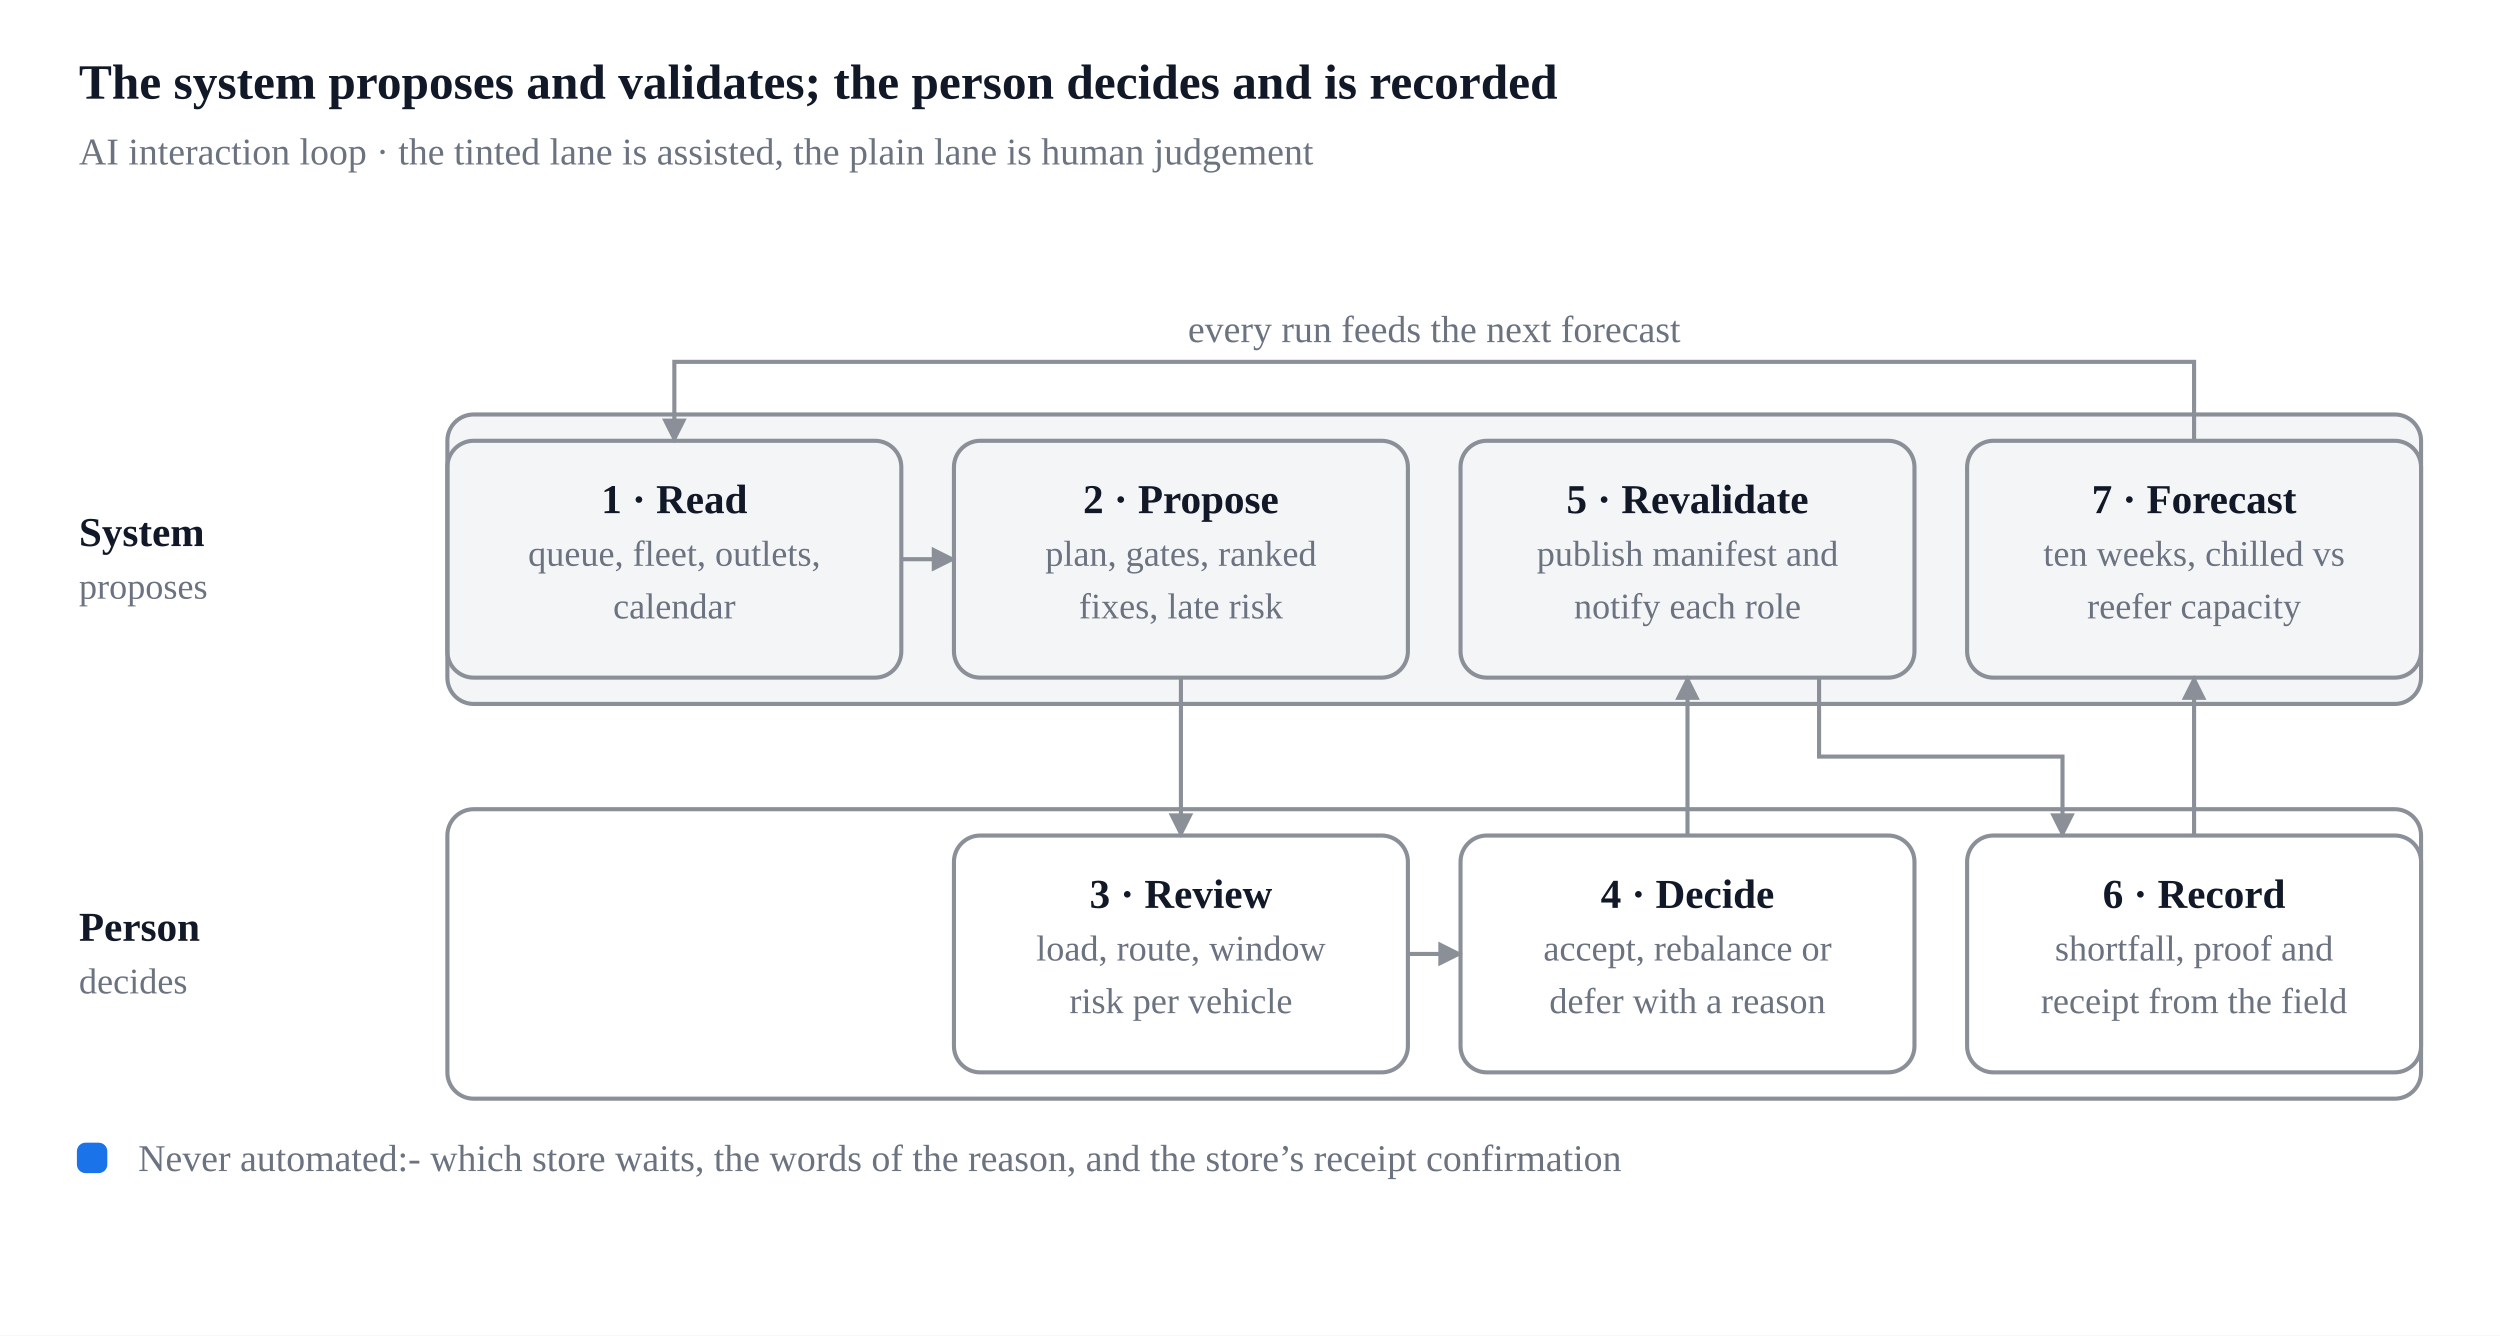
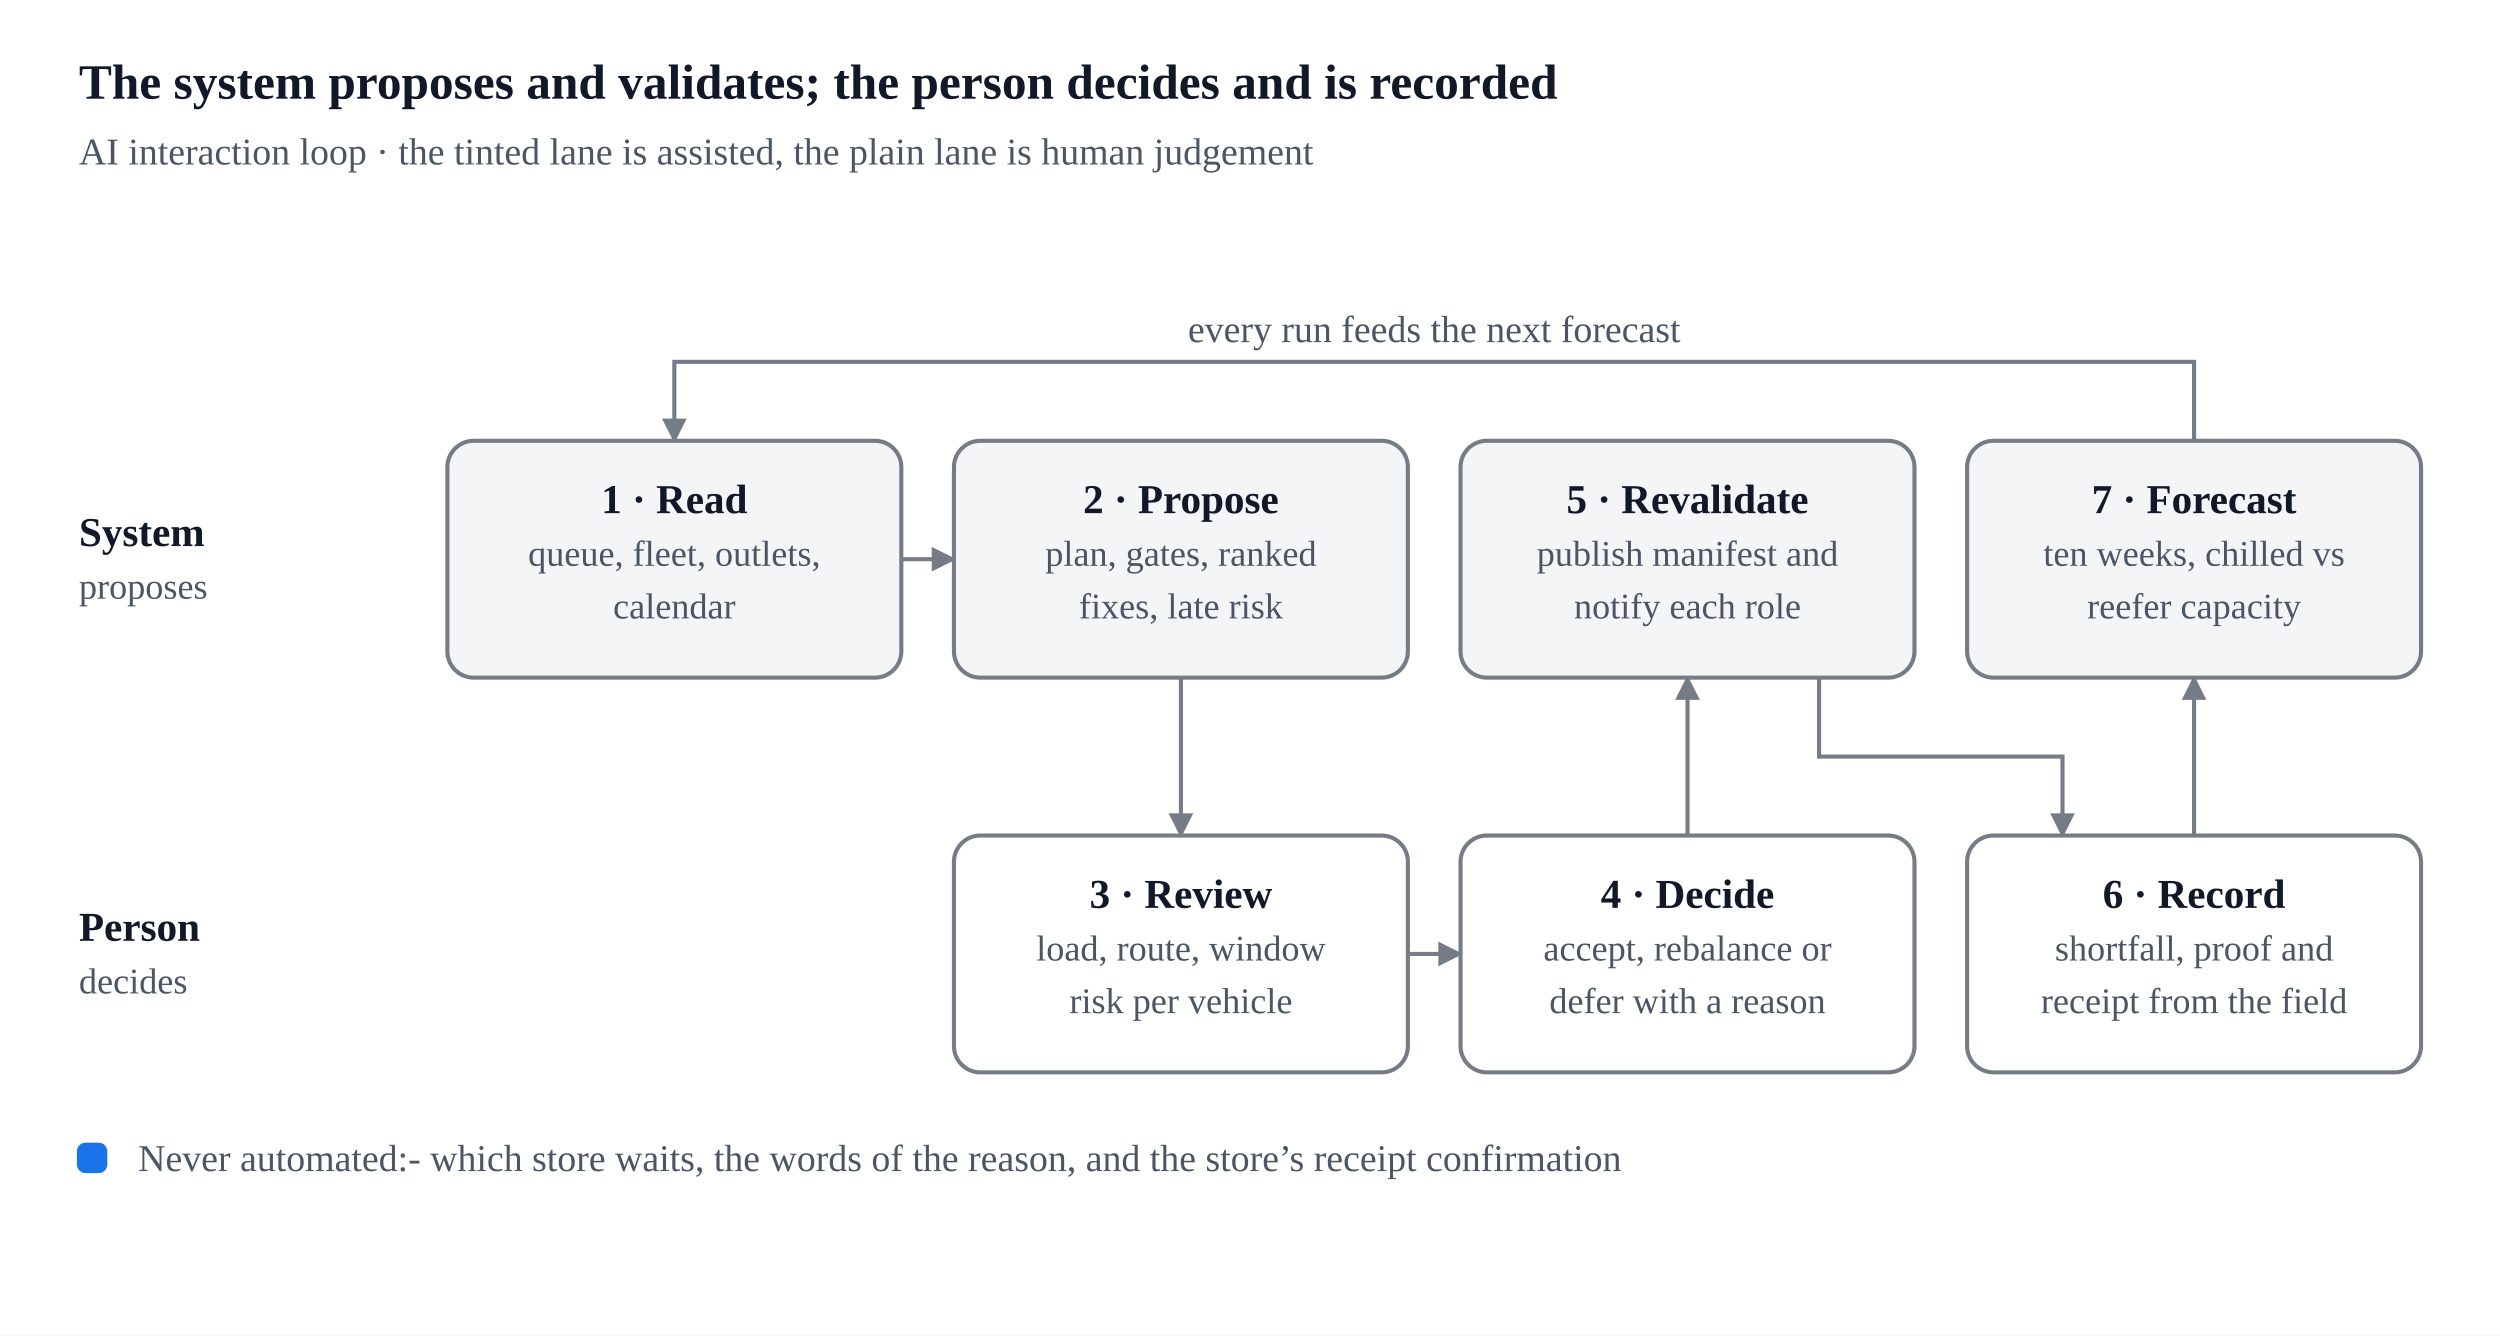
<svg xmlns="http://www.w3.org/2000/svg" viewBox="0 0 760 406" width="760" height="406" font-family="'Times New Roman', 'Liberation Serif', serif" font-size="12.5">
  <rect x="0" y="0" width="760" height="406" fill="#ffffff" />
  <defs>
    <marker id="arrow" viewBox="0 0 10 10" refX="9" refY="5" markerWidth="6" markerHeight="6" orient="auto-start-reverse">
-       <path d="M0 0L10 5L0 10z" fill="#8a8f98" />
+       <path d="M0 0L10 5L0 10z" fill="#767c86" />
    </marker>
  </defs>
  <text x="24" y="30" font-size="15" font-weight="bold" fill="#111827">The system proposes and validates; the person decides and is recorded</text>
-   <text x="24" y="50" font-size="11.5" fill="#6b7280">AI interaction loop · the tinted lane is assisted, the plain lane is human judgement</text>
-   <rect x="136" y="126" width="600" height="88" rx="8" fill="#f4f5f7" stroke="#8a8f98" stroke-width="1.25" />
-   <rect x="136" y="246" width="600" height="88" rx="8" fill="none" stroke="#8a8f98" stroke-width="1.25" />
+   <text x="24" y="50" font-size="11.5" fill="#4b5563">AI interaction loop · the tinted lane is assisted, the plain lane is human judgement</text>
  <text x="24" y="166" font-size="12.5" font-weight="bold" fill="#111827">System</text>
-   <text x="24" y="182" font-size="11" fill="#6b7280">proposes</text>
+   <text x="24" y="182" font-size="11" fill="#4b5563">proposes</text>
  <text x="24" y="286" font-size="12.5" font-weight="bold" fill="#111827">Person</text>
-   <text x="24" y="302" font-size="11" fill="#6b7280">decides</text>
-   <path d="M274 170H290" fill="none" stroke="#8a8f98" stroke-width="1.25" marker-end="url(#arrow)" />
-   <path d="M359 206V254" fill="none" stroke="#8a8f98" stroke-width="1.25" marker-end="url(#arrow)" />
-   <path d="M428 290H444" fill="none" stroke="#8a8f98" stroke-width="1.25" marker-end="url(#arrow)" />
-   <path d="M513 254V206" fill="none" stroke="#8a8f98" stroke-width="1.25" marker-end="url(#arrow)" />
-   <path d="M553 206V230H627V254" fill="none" stroke="#8a8f98" stroke-width="1.25" marker-end="url(#arrow)" />
-   <path d="M667 254V206" fill="none" stroke="#8a8f98" stroke-width="1.25" marker-end="url(#arrow)" />
-   <path d="M667 134V110H205V134" fill="none" stroke="#8a8f98" stroke-width="1.25" marker-end="url(#arrow)" />
-   <text x="436" y="104" font-size="11.5" text-anchor="middle" fill="#6b7280">every run feeds the next forecast</text>
-   <rect x="136" y="134" width="138" height="72" rx="8" fill="none" stroke="#8a8f98" stroke-width="1.25" />
+   <text x="24" y="302" font-size="11" fill="#4b5563">decides</text>
+   <path d="M274 170H290" fill="none" stroke="#767c86" stroke-width="1.25" marker-end="url(#arrow)" />
+   <path d="M359 206V254" fill="none" stroke="#767c86" stroke-width="1.25" marker-end="url(#arrow)" />
+   <path d="M428 290H444" fill="none" stroke="#767c86" stroke-width="1.25" marker-end="url(#arrow)" />
+   <path d="M513 254V206" fill="none" stroke="#767c86" stroke-width="1.25" marker-end="url(#arrow)" />
+   <path d="M553 206V230H627V254" fill="none" stroke="#767c86" stroke-width="1.25" marker-end="url(#arrow)" />
+   <path d="M667 254V206" fill="none" stroke="#767c86" stroke-width="1.25" marker-end="url(#arrow)" />
+   <path d="M667 134V110H205V134" fill="none" stroke="#767c86" stroke-width="1.25" marker-end="url(#arrow)" />
+   <text x="436" y="104" font-size="11.5" text-anchor="middle" fill="#4b5563">every run feeds the next forecast</text>
+   <rect x="136" y="134" width="138" height="72" rx="8" fill="#f4f5f7" stroke="#767c86" stroke-width="1.25" />
  <text x="205" y="156" font-size="12.5" text-anchor="middle" font-weight="bold" fill="#111827">1 · Read</text>
-   <text x="205" y="172" font-size="11" text-anchor="middle" fill="#6b7280">queue, fleet, outlets,</text>
-   <text x="205" y="188" font-size="11" text-anchor="middle" fill="#6b7280">calendar</text>
-   <rect x="290" y="134" width="138" height="72" rx="8" fill="none" stroke="#8a8f98" stroke-width="1.25" />
+   <text x="205" y="172" font-size="11" text-anchor="middle" fill="#4b5563">queue, fleet, outlets,</text>
+   <text x="205" y="188" font-size="11" text-anchor="middle" fill="#4b5563">calendar</text>
+   <rect x="290" y="134" width="138" height="72" rx="8" fill="#f4f5f7" stroke="#767c86" stroke-width="1.25" />
  <text x="359" y="156" font-size="12.5" text-anchor="middle" font-weight="bold" fill="#111827">2 · Propose</text>
-   <text x="359" y="172" font-size="11" text-anchor="middle" fill="#6b7280">plan, gates, ranked</text>
-   <text x="359" y="188" font-size="11" text-anchor="middle" fill="#6b7280">fixes, late risk</text>
-   <rect x="290" y="254" width="138" height="72" rx="8" fill="none" stroke="#8a8f98" stroke-width="1.25" />
+   <text x="359" y="172" font-size="11" text-anchor="middle" fill="#4b5563">plan, gates, ranked</text>
+   <text x="359" y="188" font-size="11" text-anchor="middle" fill="#4b5563">fixes, late risk</text>
+   <rect x="290" y="254" width="138" height="72" rx="8" fill="none" stroke="#767c86" stroke-width="1.25" />
  <text x="359" y="276" font-size="12.5" text-anchor="middle" font-weight="bold" fill="#111827">3 · Review</text>
-   <text x="359" y="292" font-size="11" text-anchor="middle" fill="#6b7280">load, route, window</text>
-   <text x="359" y="308" font-size="11" text-anchor="middle" fill="#6b7280">risk per vehicle</text>
-   <rect x="444" y="254" width="138" height="72" rx="8" fill="none" stroke="#8a8f98" stroke-width="1.25" />
+   <text x="359" y="292" font-size="11" text-anchor="middle" fill="#4b5563">load, route, window</text>
+   <text x="359" y="308" font-size="11" text-anchor="middle" fill="#4b5563">risk per vehicle</text>
+   <rect x="444" y="254" width="138" height="72" rx="8" fill="none" stroke="#767c86" stroke-width="1.25" />
  <text x="513" y="276" font-size="12.5" text-anchor="middle" font-weight="bold" fill="#111827">4 · Decide</text>
-   <text x="513" y="292" font-size="11" text-anchor="middle" fill="#6b7280">accept, rebalance or</text>
-   <text x="513" y="308" font-size="11" text-anchor="middle" fill="#6b7280">defer with a reason</text>
-   <rect x="444" y="134" width="138" height="72" rx="8" fill="none" stroke="#8a8f98" stroke-width="1.25" />
+   <text x="513" y="292" font-size="11" text-anchor="middle" fill="#4b5563">accept, rebalance or</text>
+   <text x="513" y="308" font-size="11" text-anchor="middle" fill="#4b5563">defer with a reason</text>
+   <rect x="444" y="134" width="138" height="72" rx="8" fill="#f4f5f7" stroke="#767c86" stroke-width="1.25" />
  <text x="513" y="156" font-size="12.5" text-anchor="middle" font-weight="bold" fill="#111827">5 · Revalidate</text>
-   <text x="513" y="172" font-size="11" text-anchor="middle" fill="#6b7280">publish manifest and</text>
-   <text x="513" y="188" font-size="11" text-anchor="middle" fill="#6b7280">notify each role</text>
-   <rect x="598" y="254" width="138" height="72" rx="8" fill="none" stroke="#8a8f98" stroke-width="1.25" />
+   <text x="513" y="172" font-size="11" text-anchor="middle" fill="#4b5563">publish manifest and</text>
+   <text x="513" y="188" font-size="11" text-anchor="middle" fill="#4b5563">notify each role</text>
+   <rect x="598" y="254" width="138" height="72" rx="8" fill="none" stroke="#767c86" stroke-width="1.25" />
  <text x="667" y="276" font-size="12.5" text-anchor="middle" font-weight="bold" fill="#111827">6 · Record</text>
-   <text x="667" y="292" font-size="11" text-anchor="middle" fill="#6b7280">shortfall, proof and</text>
-   <text x="667" y="308" font-size="11" text-anchor="middle" fill="#6b7280">receipt from the field</text>
-   <rect x="598" y="134" width="138" height="72" rx="8" fill="none" stroke="#8a8f98" stroke-width="1.25" />
+   <text x="667" y="292" font-size="11" text-anchor="middle" fill="#4b5563">shortfall, proof and</text>
+   <text x="667" y="308" font-size="11" text-anchor="middle" fill="#4b5563">receipt from the field</text>
+   <rect x="598" y="134" width="138" height="72" rx="8" fill="#f4f5f7" stroke="#767c86" stroke-width="1.25" />
  <text x="667" y="156" font-size="12.5" text-anchor="middle" font-weight="bold" fill="#111827">7 · Forecast</text>
-   <text x="667" y="172" font-size="11" text-anchor="middle" fill="#6b7280">ten weeks, chilled vs</text>
-   <text x="667" y="188" font-size="11" text-anchor="middle" fill="#6b7280">reefer capacity</text>
+   <text x="667" y="172" font-size="11" text-anchor="middle" fill="#4b5563">ten weeks, chilled vs</text>
+   <text x="667" y="188" font-size="11" text-anchor="middle" fill="#4b5563">reefer capacity</text>
  <rect x="24" y="348" width="8" height="8" rx="2" fill="#1a73e8" stroke="#1a73e8" stroke-width="1.25" />
-   <text x="42" y="356" font-size="11.5" fill="#6b7280">Never automated:- which store waits, the words of the reason, and the store’s receipt confirmation</text>
+   <text x="42" y="356" font-size="11.5" fill="#4b5563">Never automated:- which store waits, the words of the reason, and the store’s receipt confirmation</text>
</svg>
